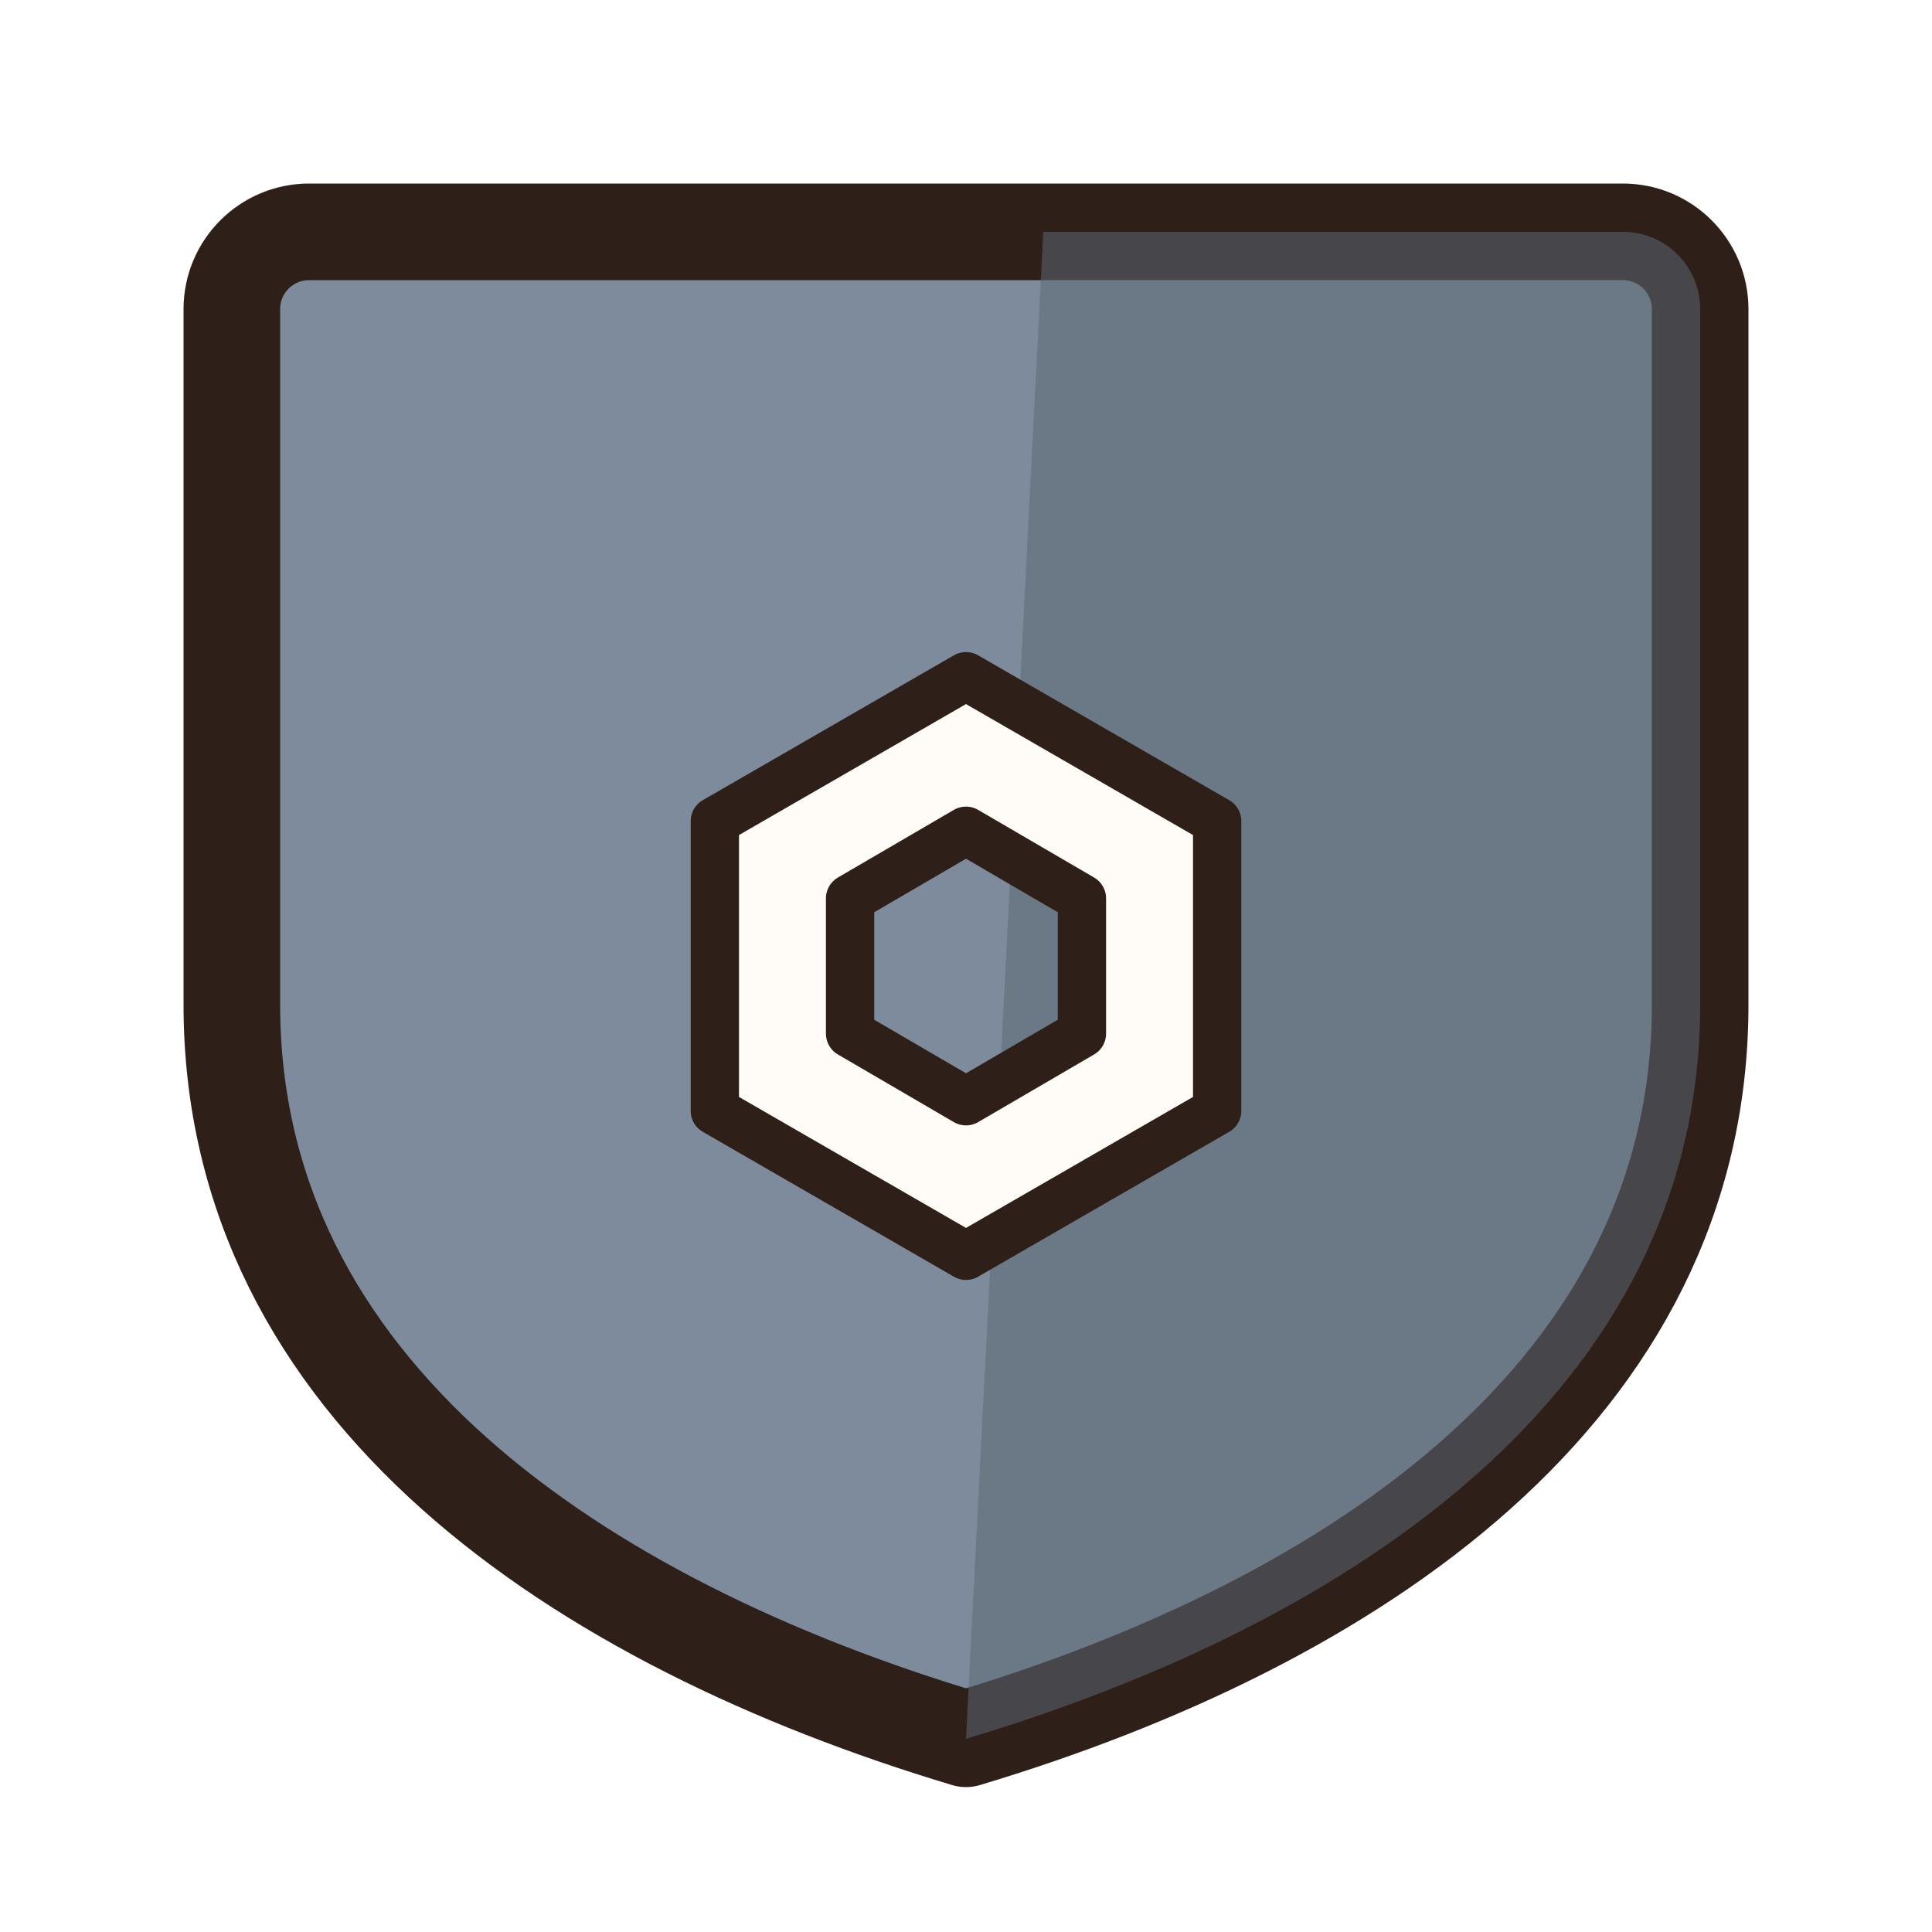
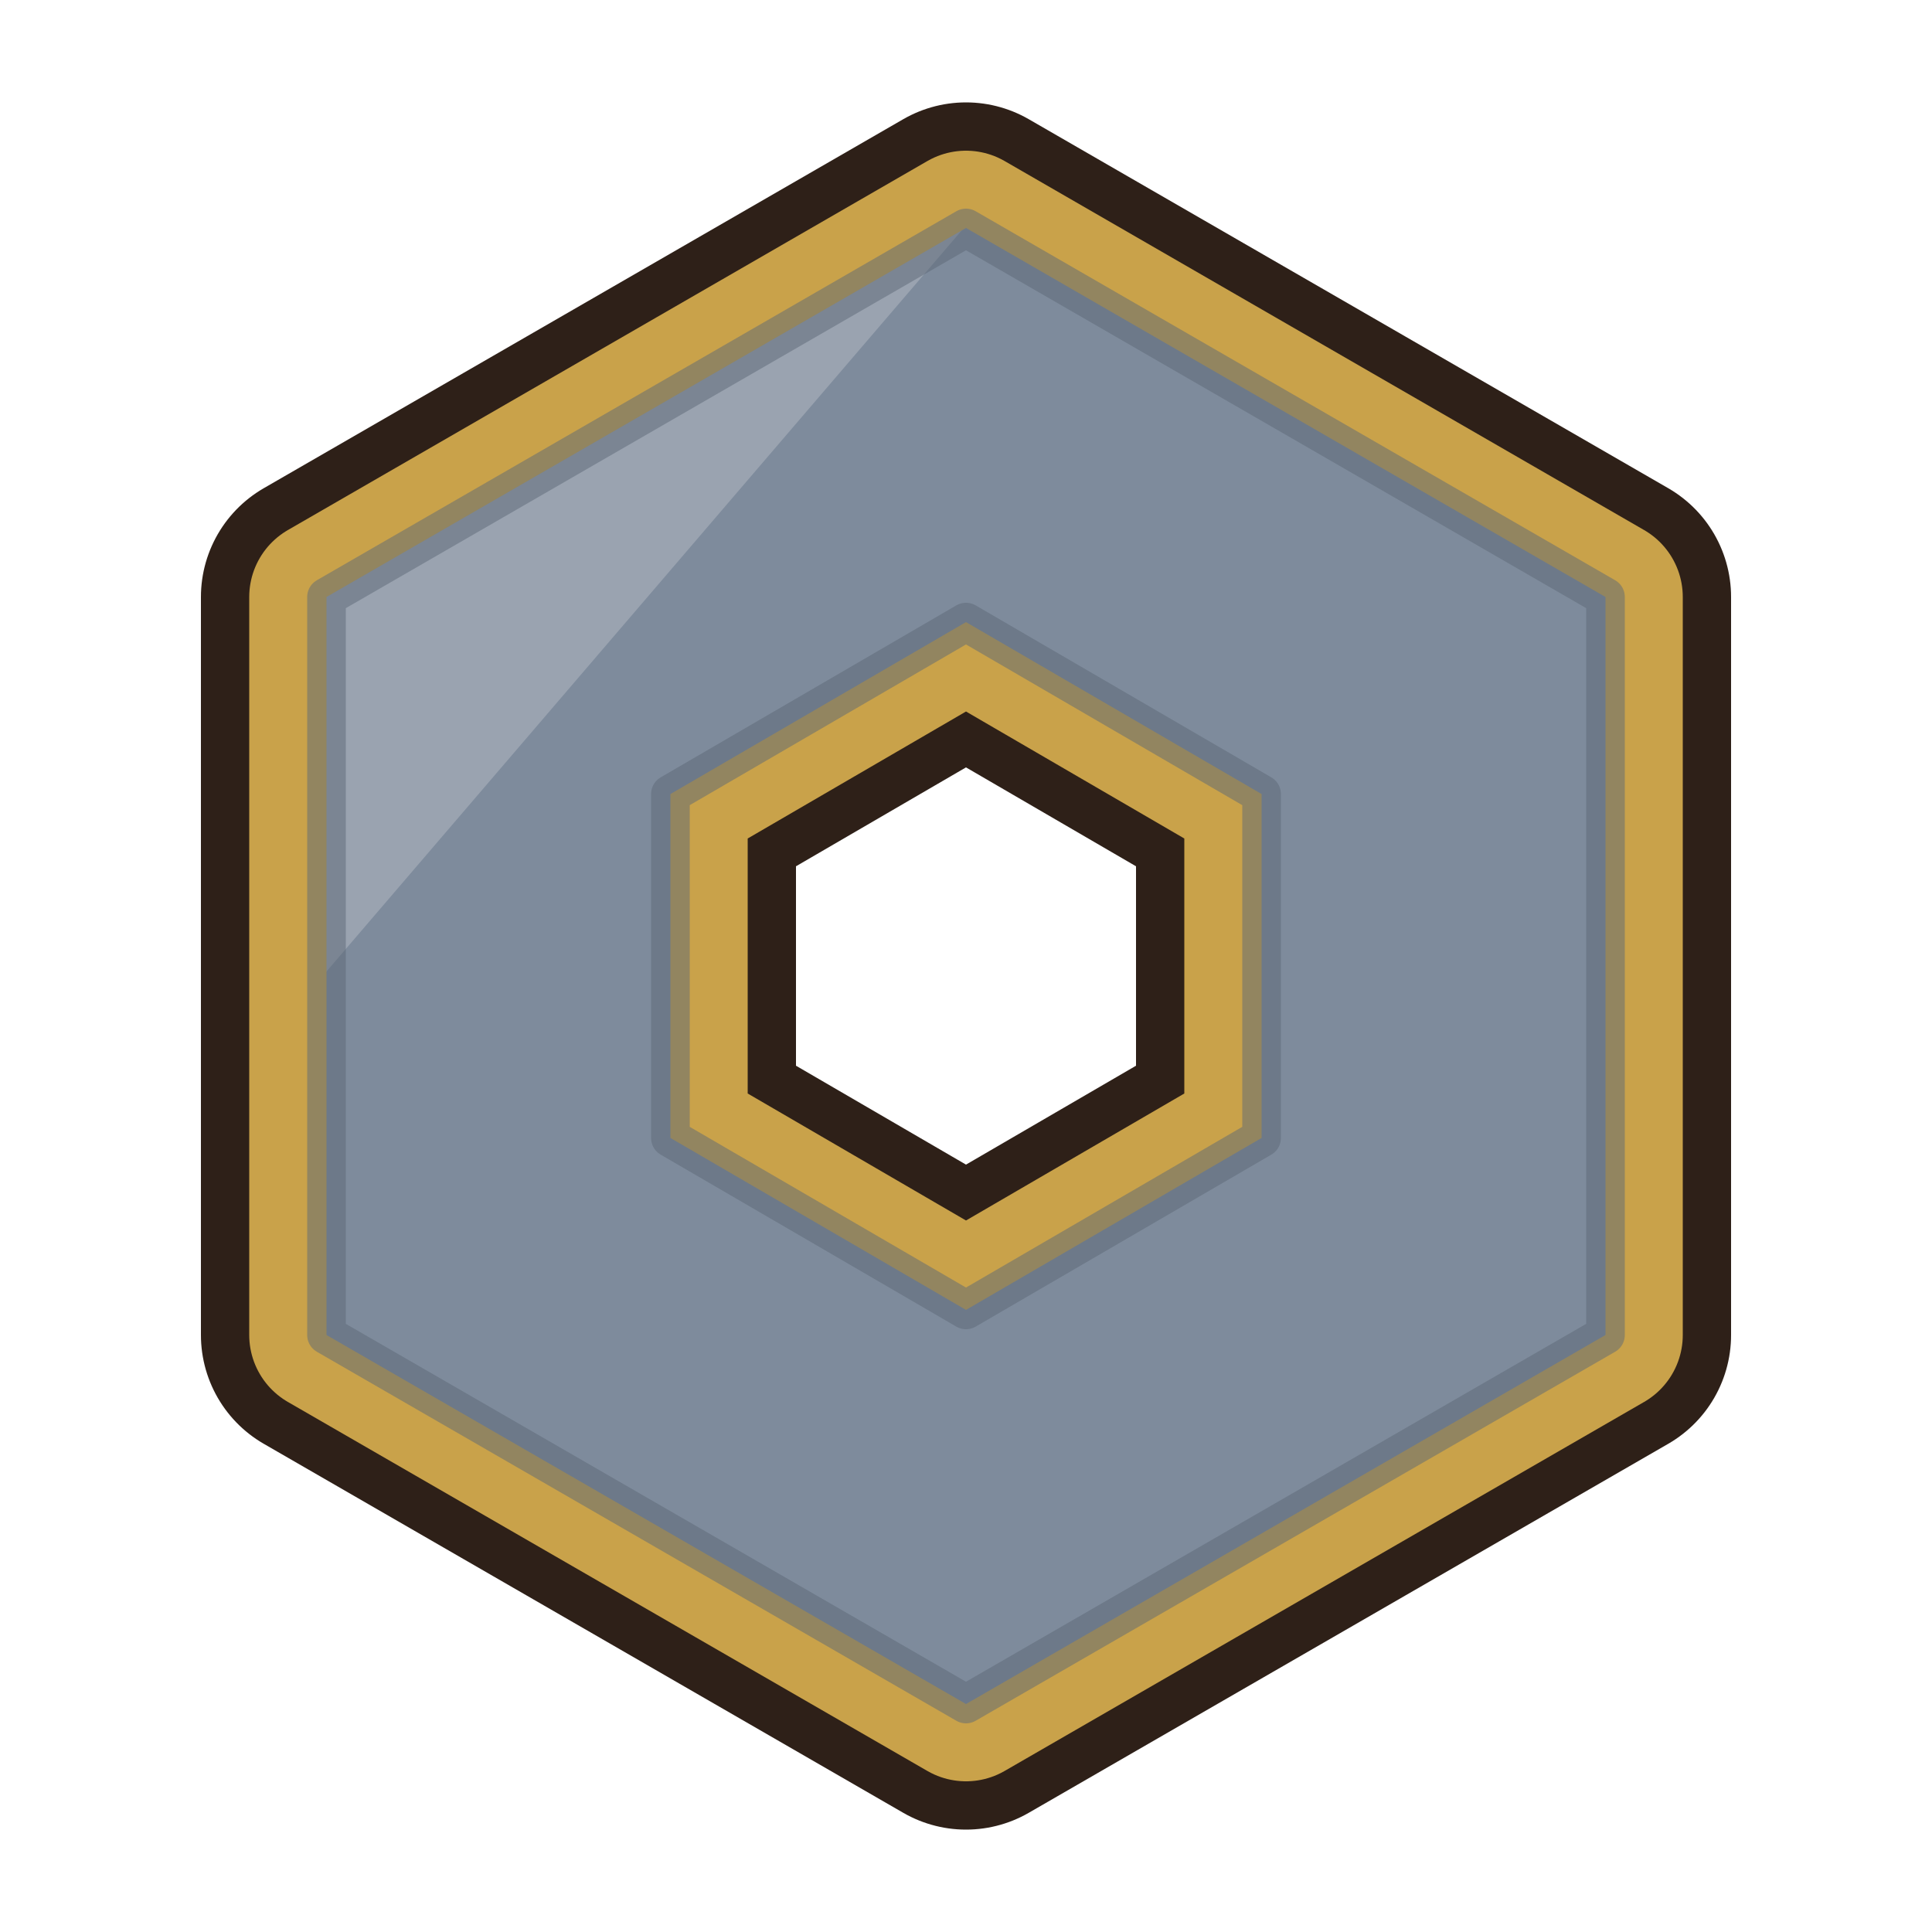
<svg xmlns="http://www.w3.org/2000/svg" viewBox="-50 -50 100 100" width="96" height="96" role="img" aria-label="Champion de Suerebe">
-   <g stroke="#2e2018" stroke-width="5" stroke-linejoin="round">
-     <path d="M-34-38H34A4 4 0 0 1 38-34V2C38 22 20 34 0 40-20 34-38 22-38 2V-34A4 4 0 0 1-34-38Z" fill="#7e8b9c" />
-     <path d="M4-38H34A4 4 0 0 1 38-34V2C38 22 20 34 0 40Z" fill="#5b6775" opacity=".55" stroke="none" />
-   </g>
-   <g fill="#fffbf7" stroke="#2e2018" stroke-width="2.5" stroke-linejoin="round" stroke-linecap="round" fill-rule="evenodd">
-     <path d="M0-15 13-7.5 13 7.5 0 15-13 7.5-13-7.5ZM0-7 6-3.5 6 3.5 0 7-6 3.5-6-3.5Z" />
-   </g>
+   <path d="M0.0-38.2 33.1-19.1 33.1 19.1 0.0 38.2-33.1 19.1-33.1-19.1ZM0.0-17.8 15.3-8.9 15.3 8.9 0.0 17.8-15.3 8.9-15.3-8.9Z" fill="none" stroke="#2e2018" stroke-width="13" stroke-linejoin="round" />
+   <path d="M0.0-38.2 33.1-19.1 33.1 19.1 0.0 38.2-33.1 19.1-33.1-19.1ZM0.0-17.8 15.3-8.9 15.3 8.9 0.0 17.8-15.3 8.9-15.3-8.9Z" fill="none" stroke="#c9a24a" stroke-width="8" stroke-linejoin="round" />
+   <path d="M0.0-38.2 33.1-19.1 33.1 19.1 0.0 38.2-33.1 19.1-33.1-19.1ZM0.0-17.8 15.3-8.9 15.3 8.9 0.0 17.8-15.3 8.9-15.3-8.9Z" fill="#7e8b9c" fill-rule="evenodd" />
+   <clipPath id="r-arene-suerebe">
+     <path d="M0.0-38.2 33.1-19.1 33.1 19.1 0.0 38.2-33.1 19.1-33.1-19.1ZM0.0-17.8 15.3-8.9 15.3 8.9 0.0 17.8-15.3 8.9-15.3-8.9Z" />
+   </clipPath>
+   <path d="M-50-50H10L-50 20Z" fill="#fffbf7" opacity=".22" clip-path="url(#r-arene-suerebe)" />
+   <path d="M0.0-38.2 33.1-19.1 33.1 19.1 0.0 38.2-33.1 19.1-33.1-19.1ZM0.0-17.8 15.3-8.9 15.3 8.9 0.0 17.8-15.3 8.9-15.3-8.9Z" fill="none" stroke="#5b6775" stroke-width="2" stroke-linejoin="round" fill-rule="evenodd" opacity=".5" />
</svg>
